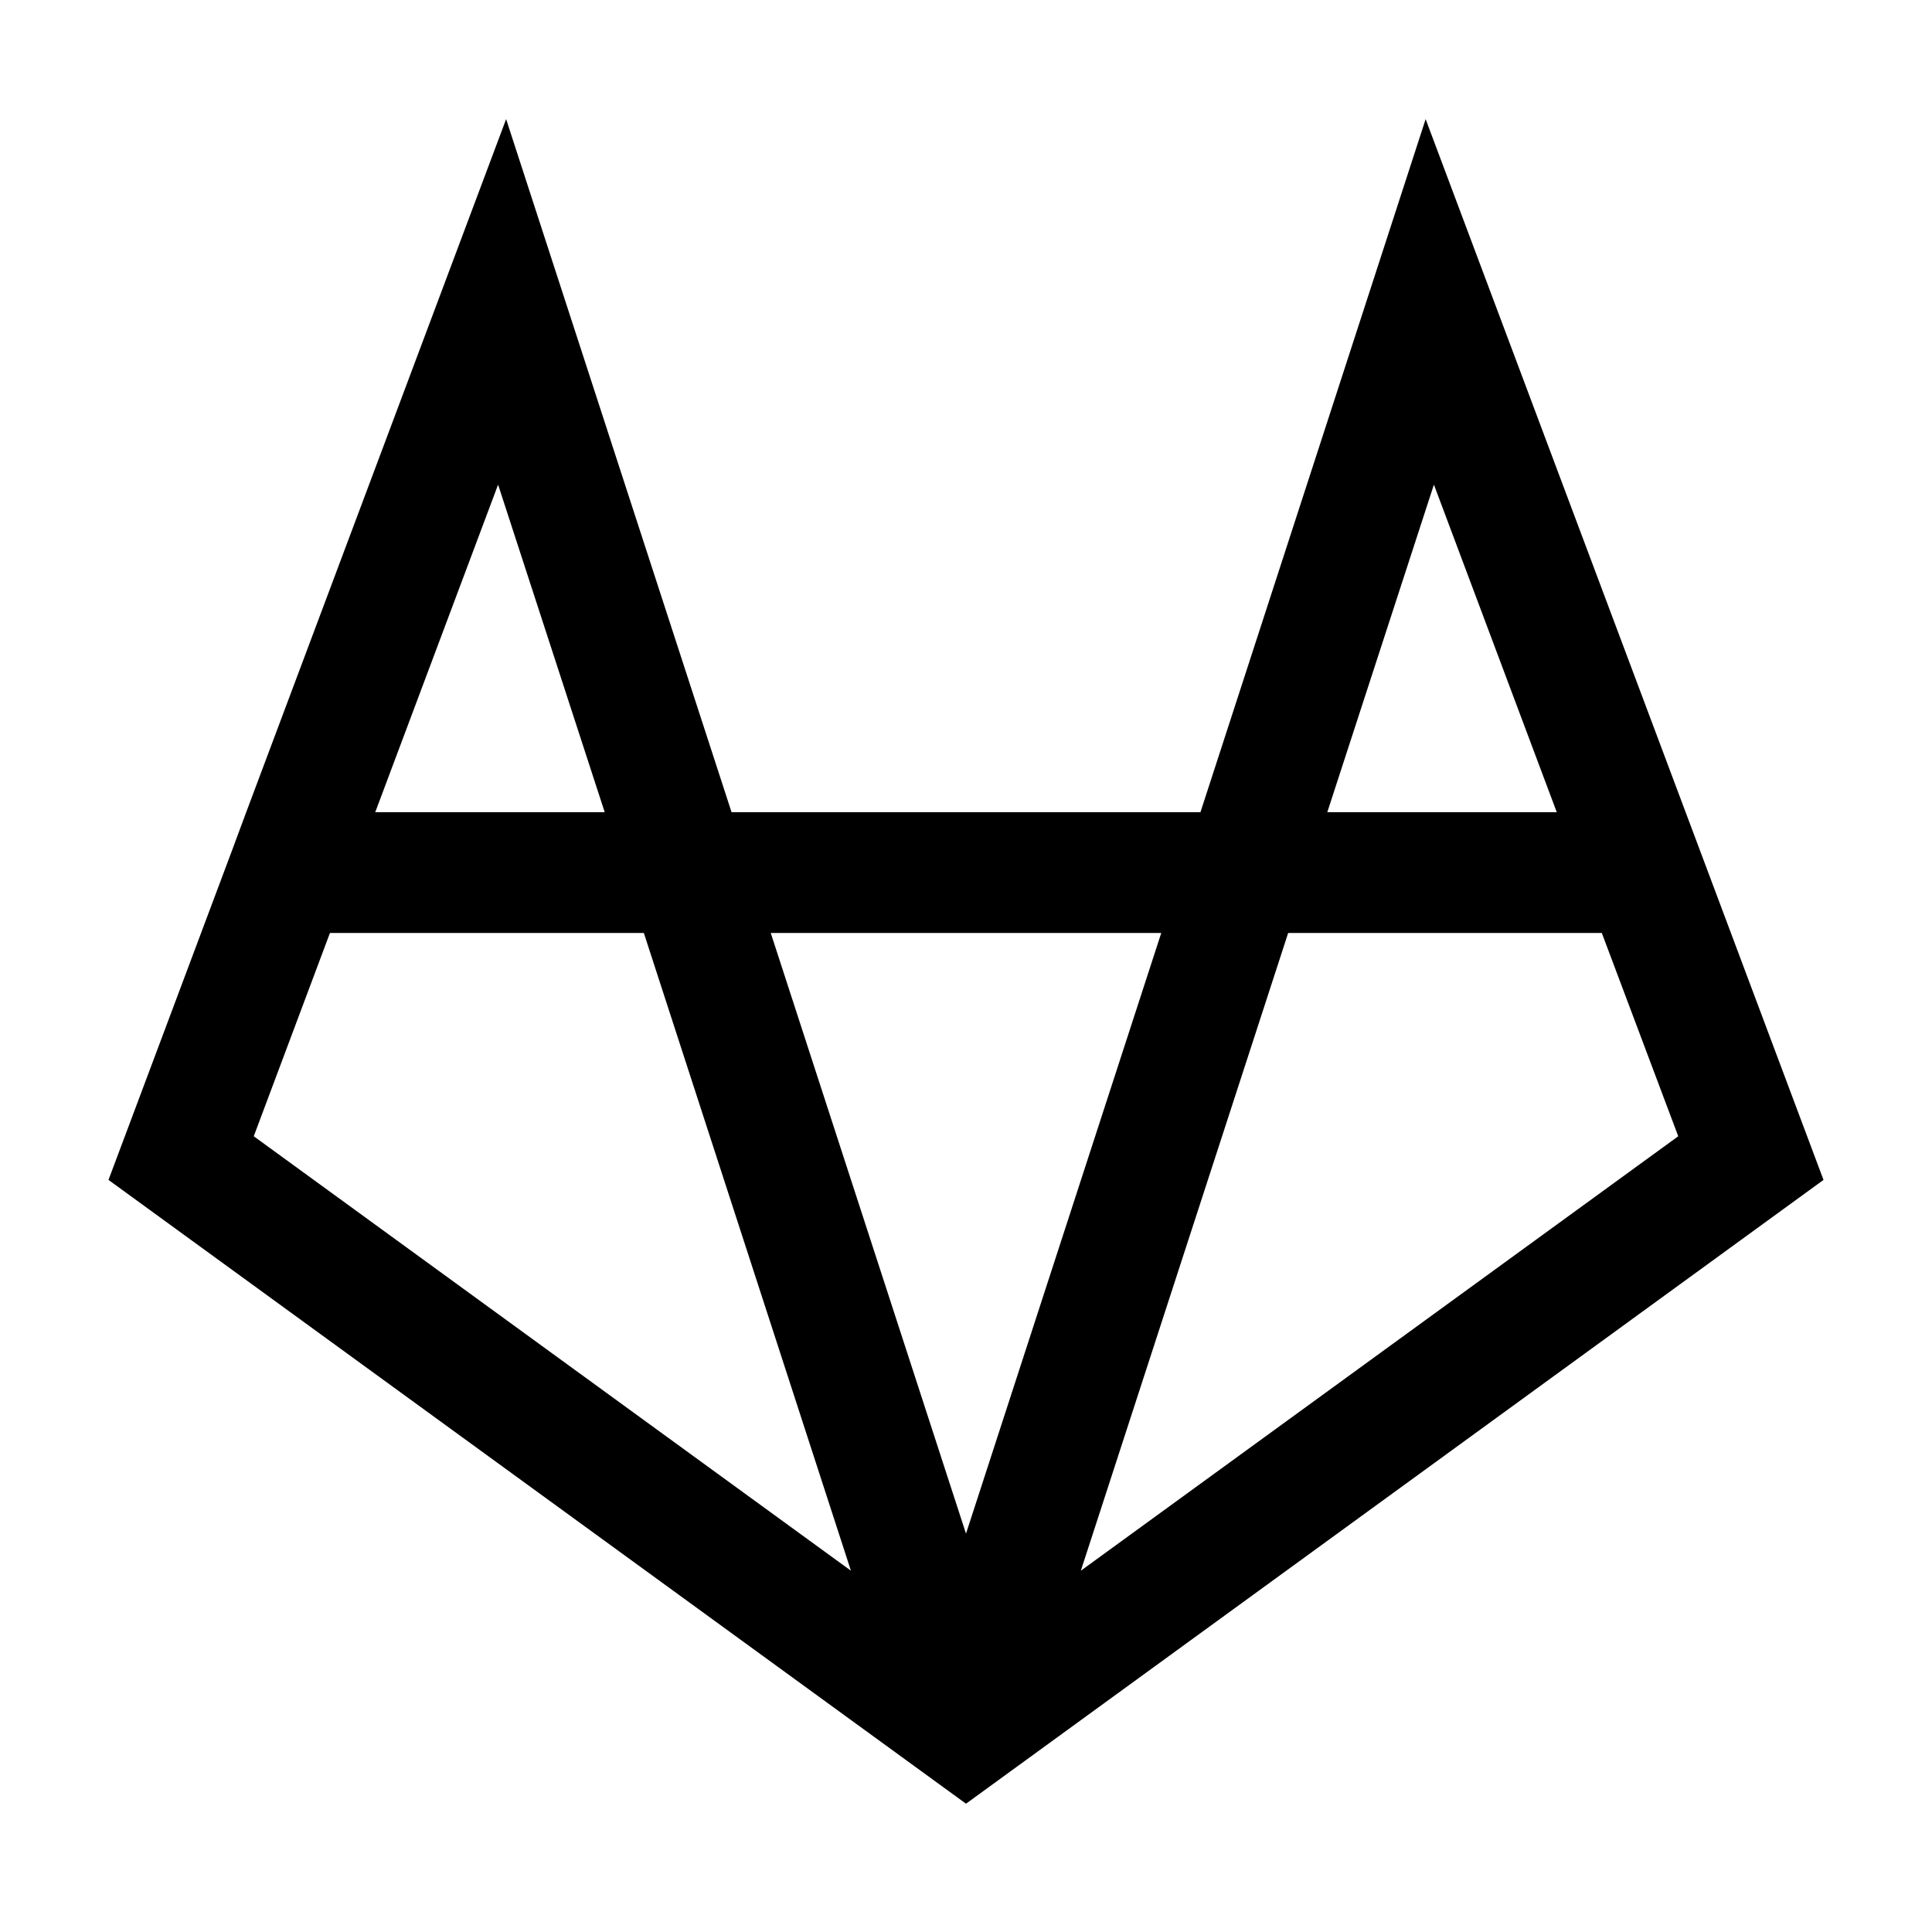
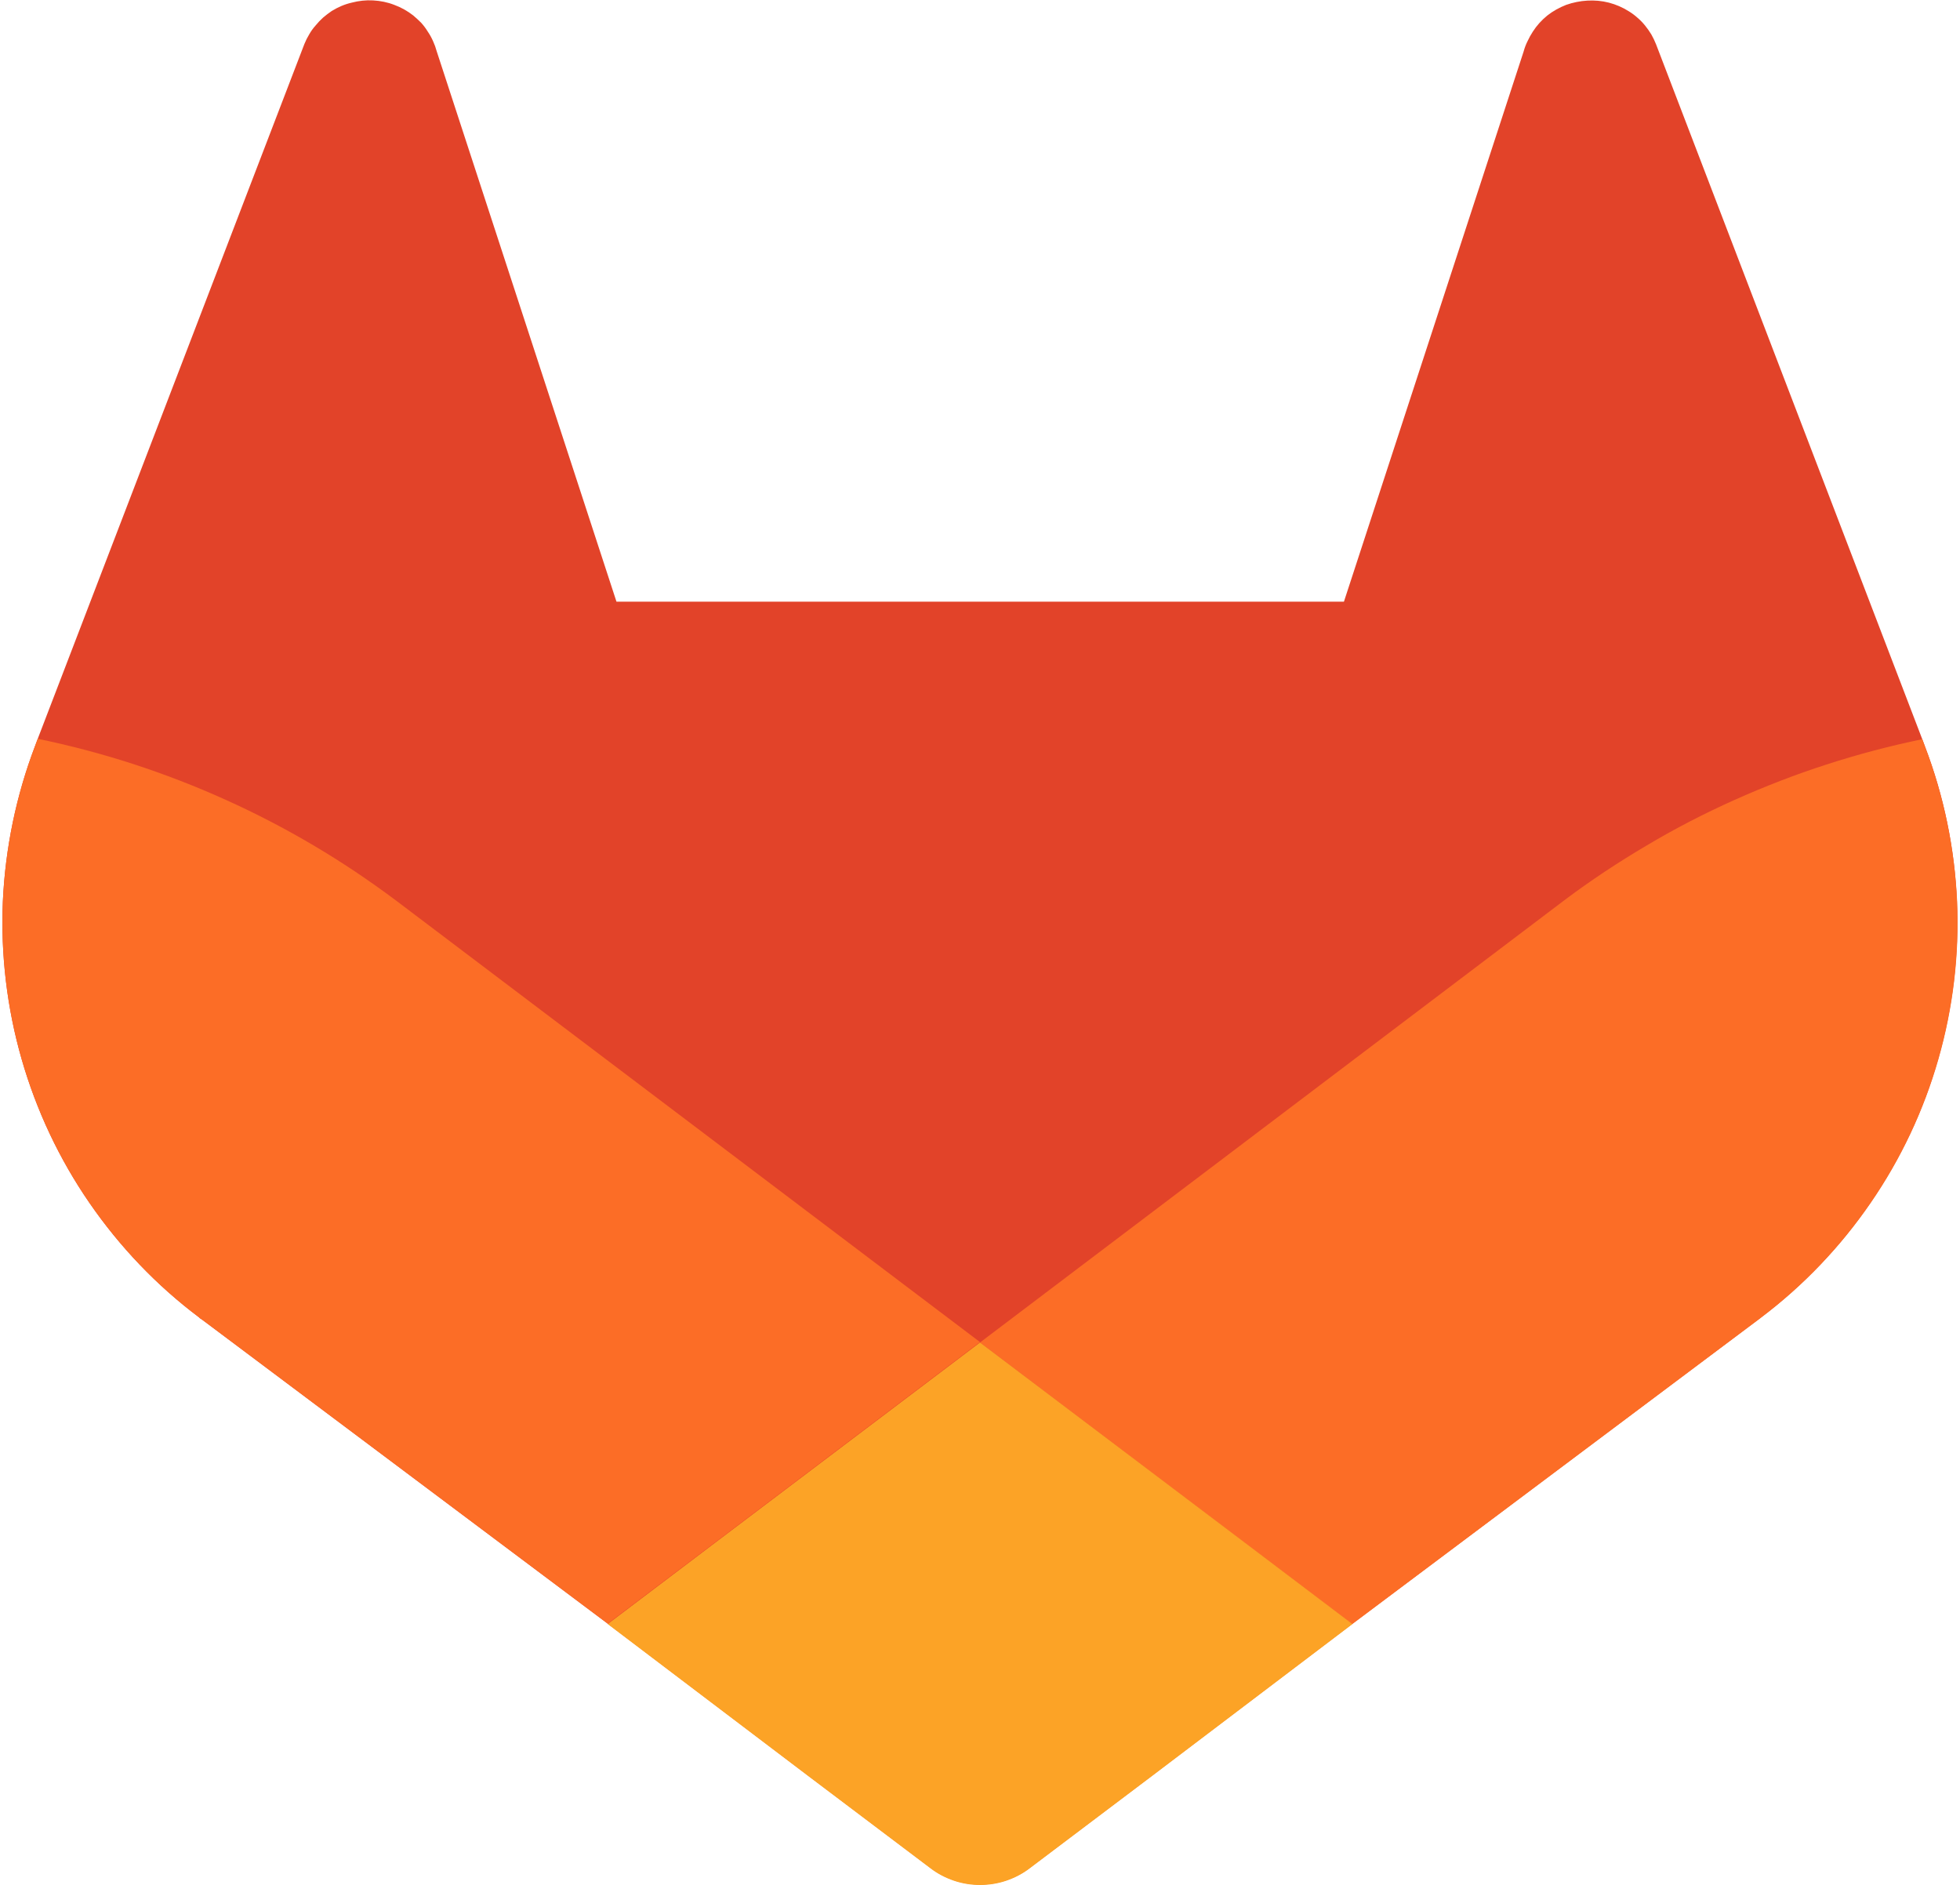
- <svg xmlns="http://www.w3.org/2000/svg" viewBox="0 0 32 32" width="32px" height="32px">
-   <path d="M 8.383 1.973 L 4.078 13.453 L 3.836 14.105 L 1.797 19.543 L 16 29.875 L 30.203 19.543 L 28.164 14.105 L 23.613 1.973 L 19.883 13.453 L 12.117 13.453 Z M 8.25 8.027 L 10.016 13.453 L 6.215 13.453 Z M 23.75 8.027 L 25.785 13.453 L 21.984 13.453 Z M 5.465 15.453 L 10.664 15.453 L 14.094 26.016 L 4.203 18.82 Z M 12.766 15.453 L 19.234 15.453 L 16 25.402 Z M 21.336 15.453 L 26.531 15.453 L 27.797 18.82 L 17.902 26.016 Z" />
+ <svg xmlns="http://www.w3.org/2000/svg" height="2404" viewBox="-.1 .5 960.2 923.9" width="2500">
+   <path d="m958.9 442.4c1.1 26.1-2 52.1-9.2 77.2-7.1 25.1-18.3 48.8-33.1 70.3a240.43 240.43 0 0 1 -53.6 56.2l-.5.4-199.9 149.8-98.3 74.5-59.9 45.2c-3.5 2.7-7.4 4.7-11.5 6.1s-8.5 2.1-12.9 2.1c-4.3 0-8.7-.7-12.8-2.1s-8-3.4-11.5-6.1l-59.9-45.2-98.3-74.5-198.7-148.9-1.2-.8-.4-.4c-20.9-15.7-39-34.7-53.8-56.2s-26-45.3-33.2-70.4c-7.2-25.1-10.3-51.2-9.2-77.3 1.2-26.1 6.5-51.8 15.8-76.2l1.3-3.5 130.7-340.5q1-2.5 2.4-4.8 1.3-2.3 3.1-4.3 1.7-2.1 3.7-3.9 2-1.7 4.2-3.2c3.1-1.9 6.3-3.3 9.8-4.1 3.4-.9 7-1.3 10.5-1.1 3.6.2 7.1.9 10.4 2.2 3.3 1.2 6.5 3 9.3 5.2q2 1.7 3.9 3.6 1.8 2 3.2 4.3 1.5 2.2 2.6 4.7 1.1 2.4 1.8 5l88.1 269.7h356.6l88.1-269.7q.7-2.6 1.9-5 1.1-2.4 2.6-4.7 1.4-2.2 3.2-4.2 1.8-2 3.9-3.7c2.8-2.2 5.9-3.9 9.2-5.2 3.4-1.2 6.9-1.9 10.4-2.1 3.6-.2 7.1.1 10.6 1 3.4.9 6.7 2.3 9.7 4.2q2.3 1.4 4.3 3.2 2 1.7 3.7 3.8 1.7 2.1 3.1 4.4 1.3 2.3 2.3 4.8l130.5 340.6 1.3 3.5c9.3 24.3 14.6 50 15.7 76.1z" fill="#e24329" />
+   <path d="m959 442.5c1.1 26-2 52.1-9.2 77.2s-18.4 48.9-33.2 70.4-32.9 40.5-53.7 56.2l-.5.4-199.9 149.8s-84.9-64.1-182.5-138l286.5-216.8c12.9-9.7 26.4-18.6 40.3-26.8 13.9-8.3 28.3-15.7 43-22.3 14.8-6.6 29.9-12.5 45.2-17.4 15.4-5 31-9.1 46.9-12.4l1.3 3.5c9.3 24.4 14.6 50.1 15.8 76.2z" fill="#fc6d26" />
+   <path d="m480 658.5c97.6 73.7 182.6 138 182.6 138l-98.3 74.5-59.9 45.2c-3.5 2.7-7.4 4.7-11.5 6.1s-8.5 2.1-12.9 2.1c-4.3 0-8.7-.7-12.8-2.1s-8-3.4-11.5-6.1l-59.9-45.2-98.3-74.5s84.9-64.3 182.5-138z" fill="#fca326" />
+   <path d="m480 658.3c-97.7 73.9-182.5 138-182.5 138l-198.7-148.9-1.2-.8-.4-.4c-20.9-15.7-39-34.7-53.8-56.2s-26-45.3-33.2-70.4c-7.2-25.1-10.3-51.2-9.2-77.3 1.2-26.1 6.5-51.8 15.8-76.2l1.3-3.5c15.9 3.3 31.5 7.4 46.9 12.4 15.3 5 30.4 10.8 45.2 17.5 14.7 6.6 29.1 14.1 43 22.3s27.3 17.2 40.3 26.9z" fill="#fc6d26" />
</svg>
